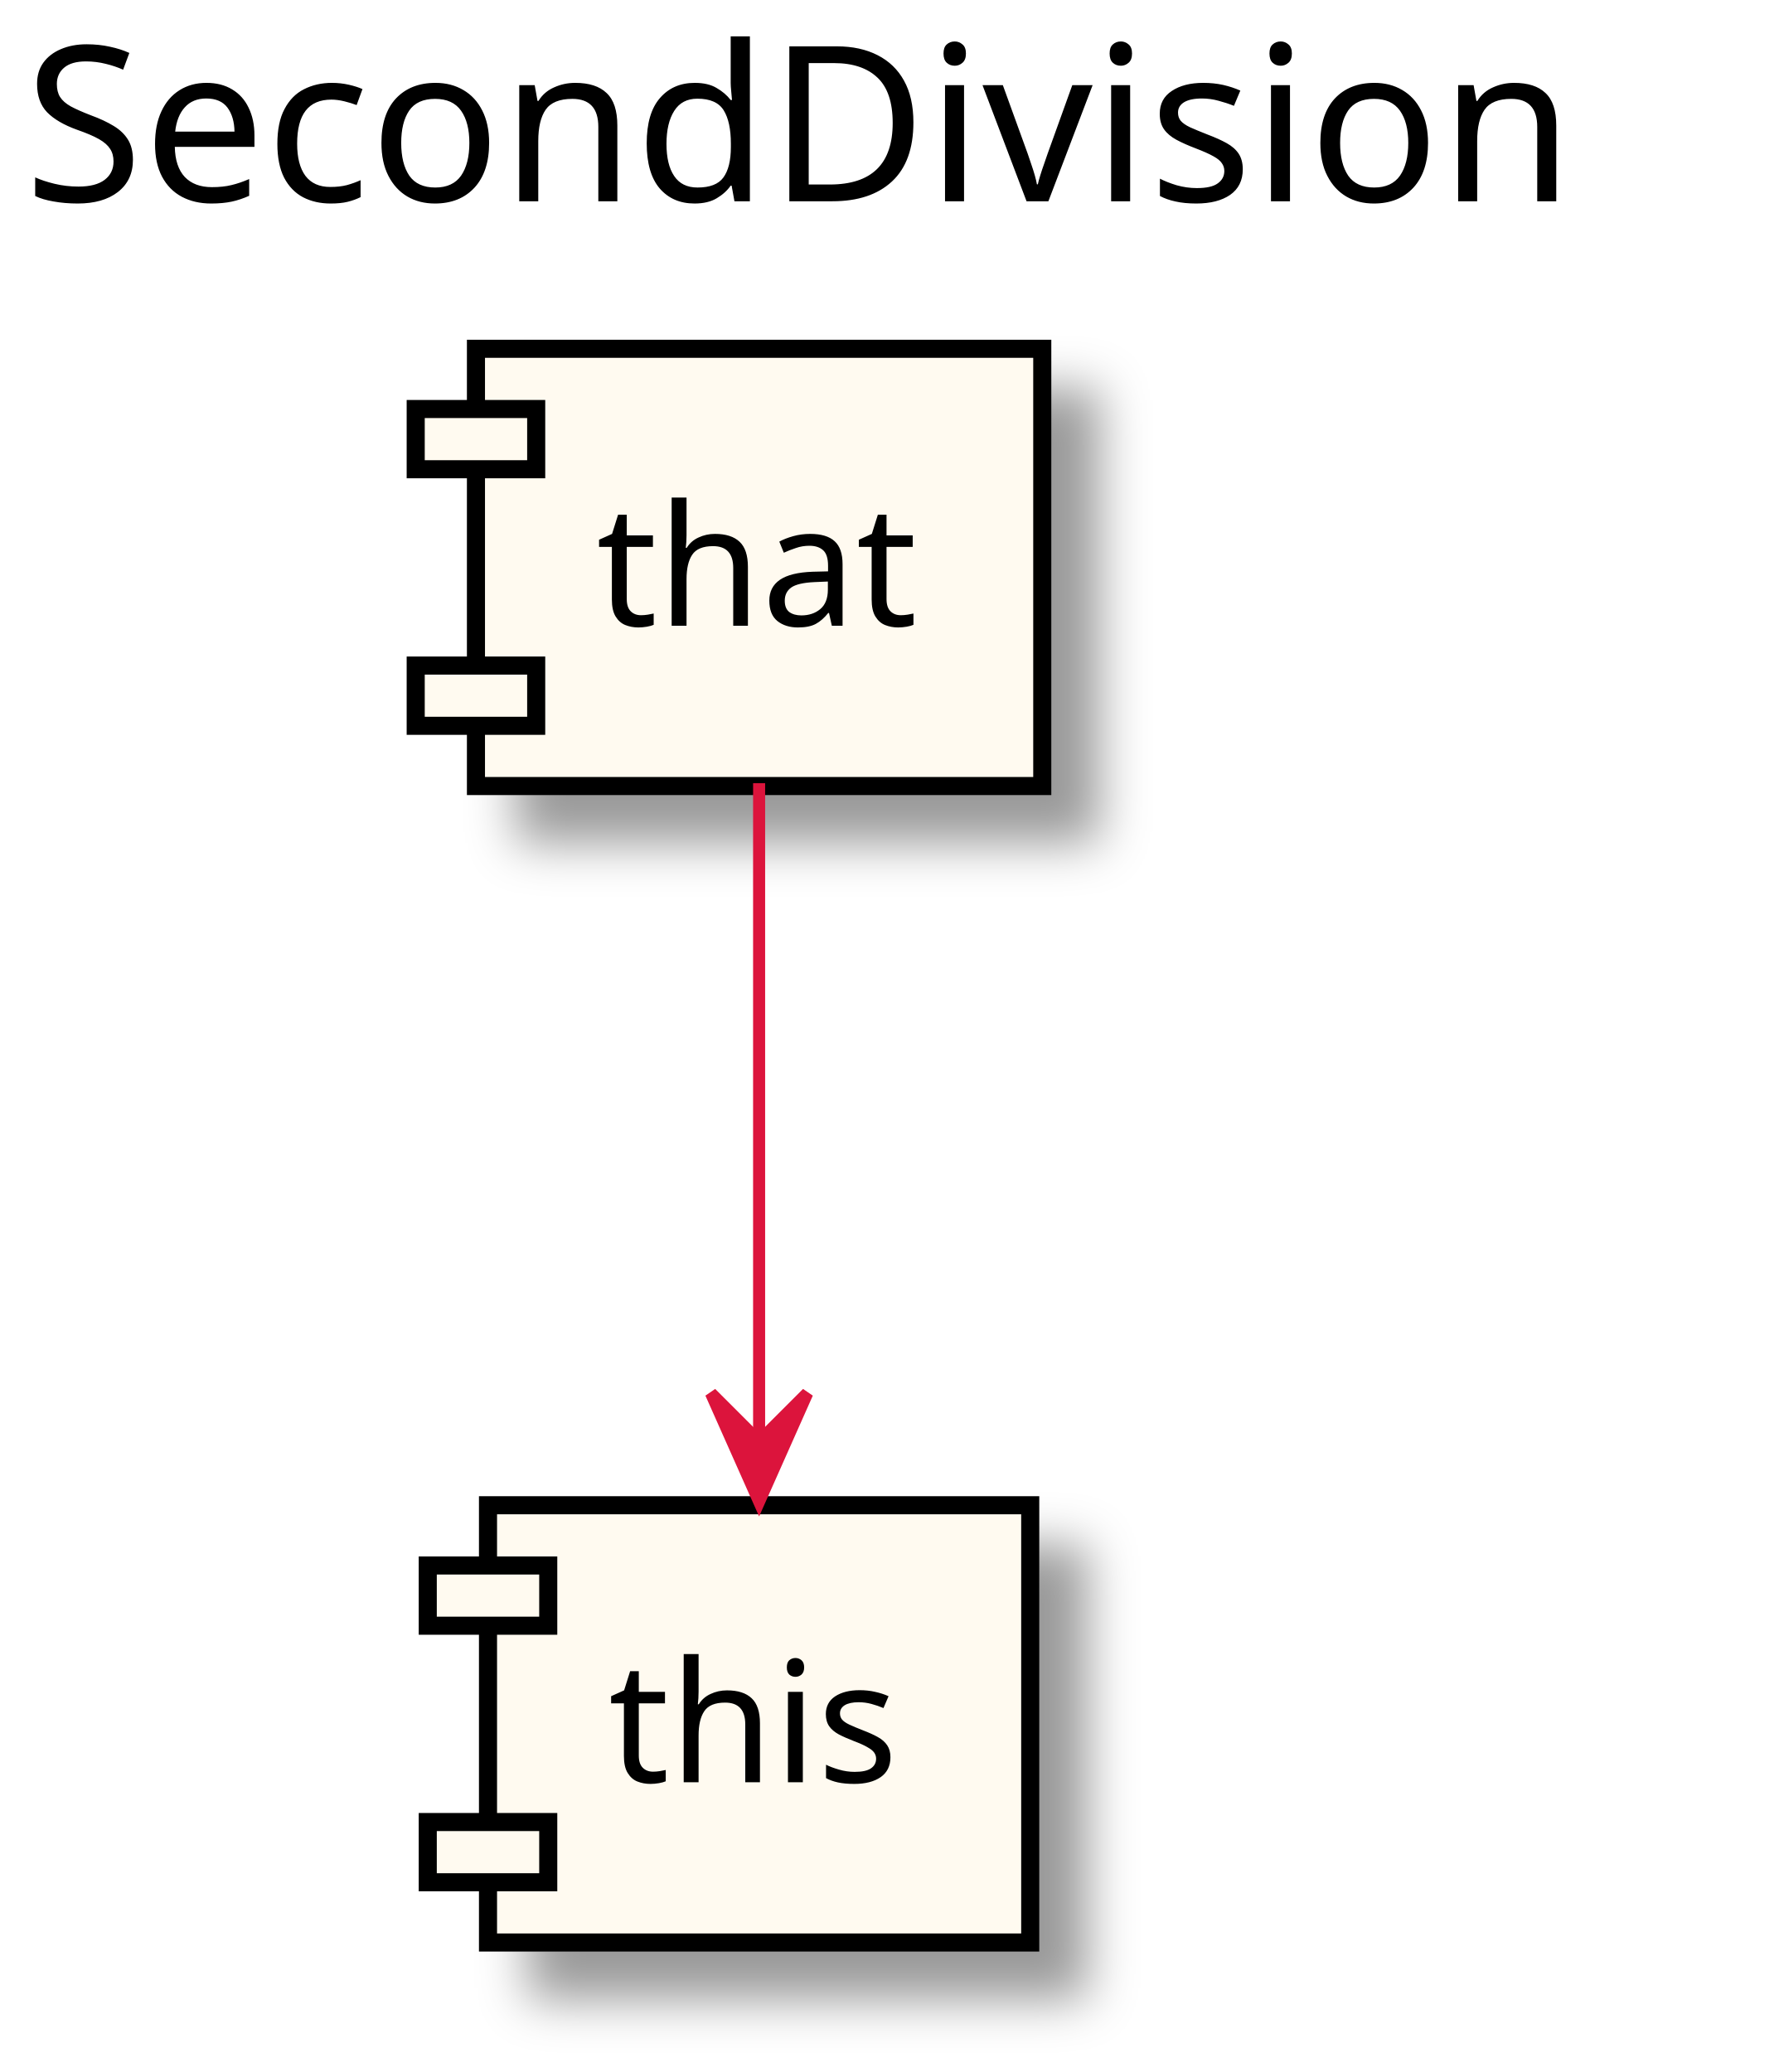
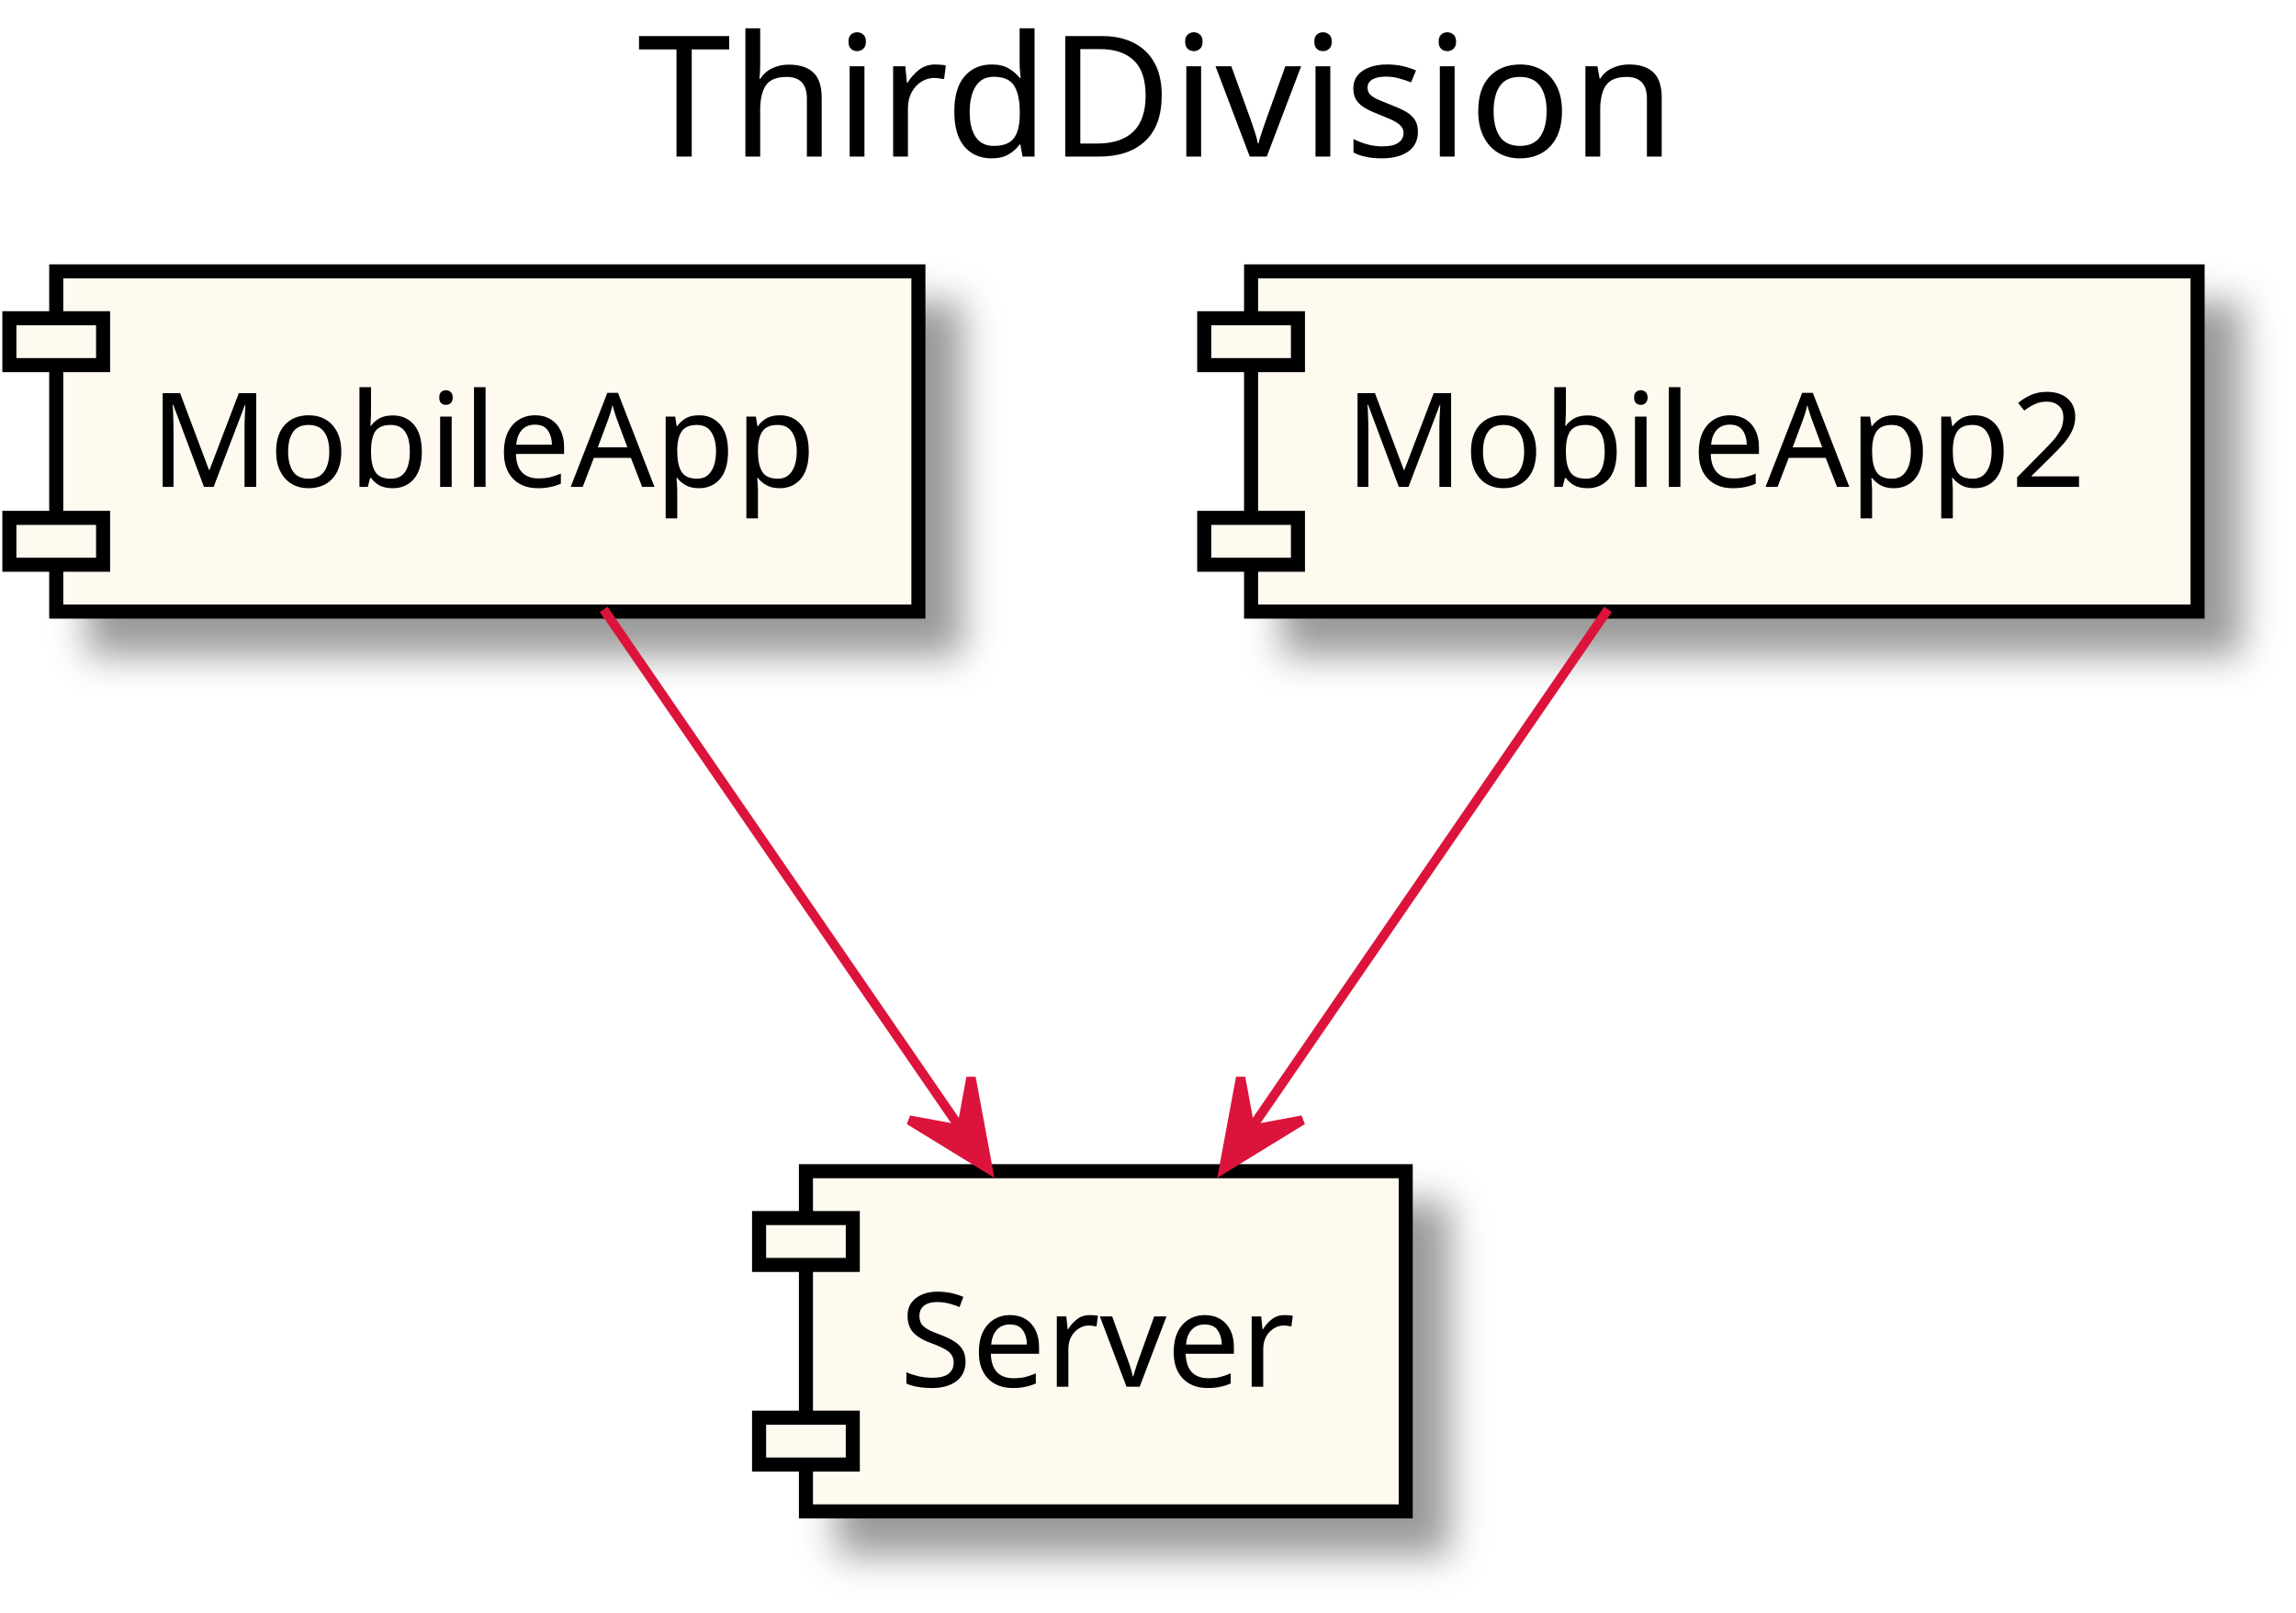
- <svg xmlns="http://www.w3.org/2000/svg" contentScriptType="application/ecmascript" contentStyleType="text/css" height="172px" preserveAspectRatio="none" style="width:148px;height:172px;" version="1.1" viewBox="0 0 148 172" width="148px" zoomAndPan="magnify">
+ <svg xmlns="http://www.w3.org/2000/svg" contentScriptType="application/ecmascript" contentStyleType="text/css" height="172px" preserveAspectRatio="none" style="width:245px;height:172px;" version="1.1" viewBox="0 0 245 172" width="245px" zoomAndPan="magnify">
  <defs>
-     <filter height="300%" id="fbr8m84rv2yx0" width="300%" x="-1" y="-1">
+     <filter height="300%" id="f1m9n6ah2kayw7" width="300%" x="-1" y="-1">
      <feGaussianBlur result="blurOut" stdDeviation="2.0" />
      <feColorMatrix in="blurOut" result="blurOut2" type="matrix" values="0 0 0 0 0 0 0 0 0 0 0 0 0 0 0 0 0 0 .4 0" />
      <feOffset dx="4.0" dy="4.0" in="blurOut2" result="blurOut3" />
      <feBlend in="SourceGraphic" in2="blurOut3" mode="normal" />
    </filter>
  </defs>
  <g>
-     <text fill="#000000" font-family="sans-serif" font-size="18" lengthAdjust="spacingAndGlyphs" textLength="134" x="2" y="16.708">SecondDivision</text>
-     <rect fill="#FFFAF0" filter="url(#fbr8m84rv2yx0)" height="36.297" style="stroke: #000000; stroke-width: 1.5;" width="47" x="39.5" y="28.953" />
-     <rect fill="#FFFAF0" height="5" style="stroke: #000000; stroke-width: 1.5;" width="10" x="34.5" y="33.953" />
-     <rect fill="#FFFAF0" height="5" style="stroke: #000000; stroke-width: 1.5;" width="10" x="34.5" y="55.25" />
-     <text fill="#000000" font-family="sans-serif" font-size="14" lengthAdjust="spacingAndGlyphs" textLength="27" x="49.5" y="51.948">that</text>
-     <rect fill="#FFFAF0" filter="url(#fbr8m84rv2yx0)" height="36.297" style="stroke: #000000; stroke-width: 1.5;" width="45" x="40.5" y="124.953" />
-     <rect fill="#FFFAF0" height="5" style="stroke: #000000; stroke-width: 1.5;" width="10" x="35.5" y="129.953" />
-     <rect fill="#FFFAF0" height="5" style="stroke: #000000; stroke-width: 1.5;" width="10" x="35.5" y="151.25" />
-     <text fill="#000000" font-family="sans-serif" font-size="14" lengthAdjust="spacingAndGlyphs" textLength="25" x="50.5" y="147.948">this</text>
-     <path d="M63,65.01 C63,80.466 63,102.818 63,119.626 " fill="none" id="_0-&gt;_1" style="stroke: #DC143C; stroke-width: 1.0;" />
-     <polygon fill="#DC143C" points="63,124.651,67,115.651,63,119.651,59,115.651,63,124.651" style="stroke: #DC143C; stroke-width: 1.0;" />
+     <text fill="#000000" font-family="sans-serif" font-size="18" lengthAdjust="spacingAndGlyphs" textLength="117" x="68" y="16.708">ThirdDivision</text>
+     <rect fill="#FFFAF0" filter="url(#f1m9n6ah2kayw7)" height="36.297" style="stroke: #000000; stroke-width: 1.5;" width="92" x="6" y="28.953" />
+     <rect fill="#FFFAF0" height="5" style="stroke: #000000; stroke-width: 1.5;" width="10" x="1" y="33.953" />
+     <rect fill="#FFFAF0" height="5" style="stroke: #000000; stroke-width: 1.5;" width="10" x="1" y="55.25" />
+     <text fill="#000000" font-family="sans-serif" font-size="14" lengthAdjust="spacingAndGlyphs" textLength="72" x="16" y="51.948">MobileApp</text>
+     <rect fill="#FFFAF0" filter="url(#f1m9n6ah2kayw7)" height="36.297" style="stroke: #000000; stroke-width: 1.5;" width="64" x="86" y="124.953" />
+     <rect fill="#FFFAF0" height="5" style="stroke: #000000; stroke-width: 1.5;" width="10" x="81" y="129.953" />
+     <rect fill="#FFFAF0" height="5" style="stroke: #000000; stroke-width: 1.5;" width="10" x="81" y="151.25" />
+     <text fill="#000000" font-family="sans-serif" font-size="14" lengthAdjust="spacingAndGlyphs" textLength="44" x="96" y="147.948">Server</text>
+     <rect fill="#FFFAF0" filter="url(#f1m9n6ah2kayw7)" height="36.297" style="stroke: #000000; stroke-width: 1.5;" width="101" x="133.5" y="28.953" />
+     <rect fill="#FFFAF0" height="5" style="stroke: #000000; stroke-width: 1.5;" width="10" x="128.5" y="33.953" />
+     <rect fill="#FFFAF0" height="5" style="stroke: #000000; stroke-width: 1.5;" width="10" x="128.5" y="55.25" />
+     <text fill="#000000" font-family="sans-serif" font-size="14" lengthAdjust="spacingAndGlyphs" textLength="81" x="143.5" y="51.948">MobileApp2</text>
+     <path d="M64.414,65.01 C75.223,80.732 90.938,103.591 102.557,120.491 " fill="none" id="_0-&gt;_1" style="stroke: #DC143C; stroke-width: 1.0;" />
+     <polygon fill="#DC143C" points="105.417,124.651,103.615,114.968,102.585,120.531,97.022,119.501,105.417,124.651" style="stroke: #DC143C; stroke-width: 1.0;" />
+     <path d="M171.586,65.01 C160.777,80.732 145.062,103.591 133.443,120.491 " fill="none" id="_2-&gt;_1" style="stroke: #DC143C; stroke-width: 1.0;" />
+     <polygon fill="#DC143C" points="130.583,124.651,138.978,119.501,133.416,120.531,132.385,114.968,130.583,124.651" style="stroke: #DC143C; stroke-width: 1.0;" />
  </g>
</svg>
